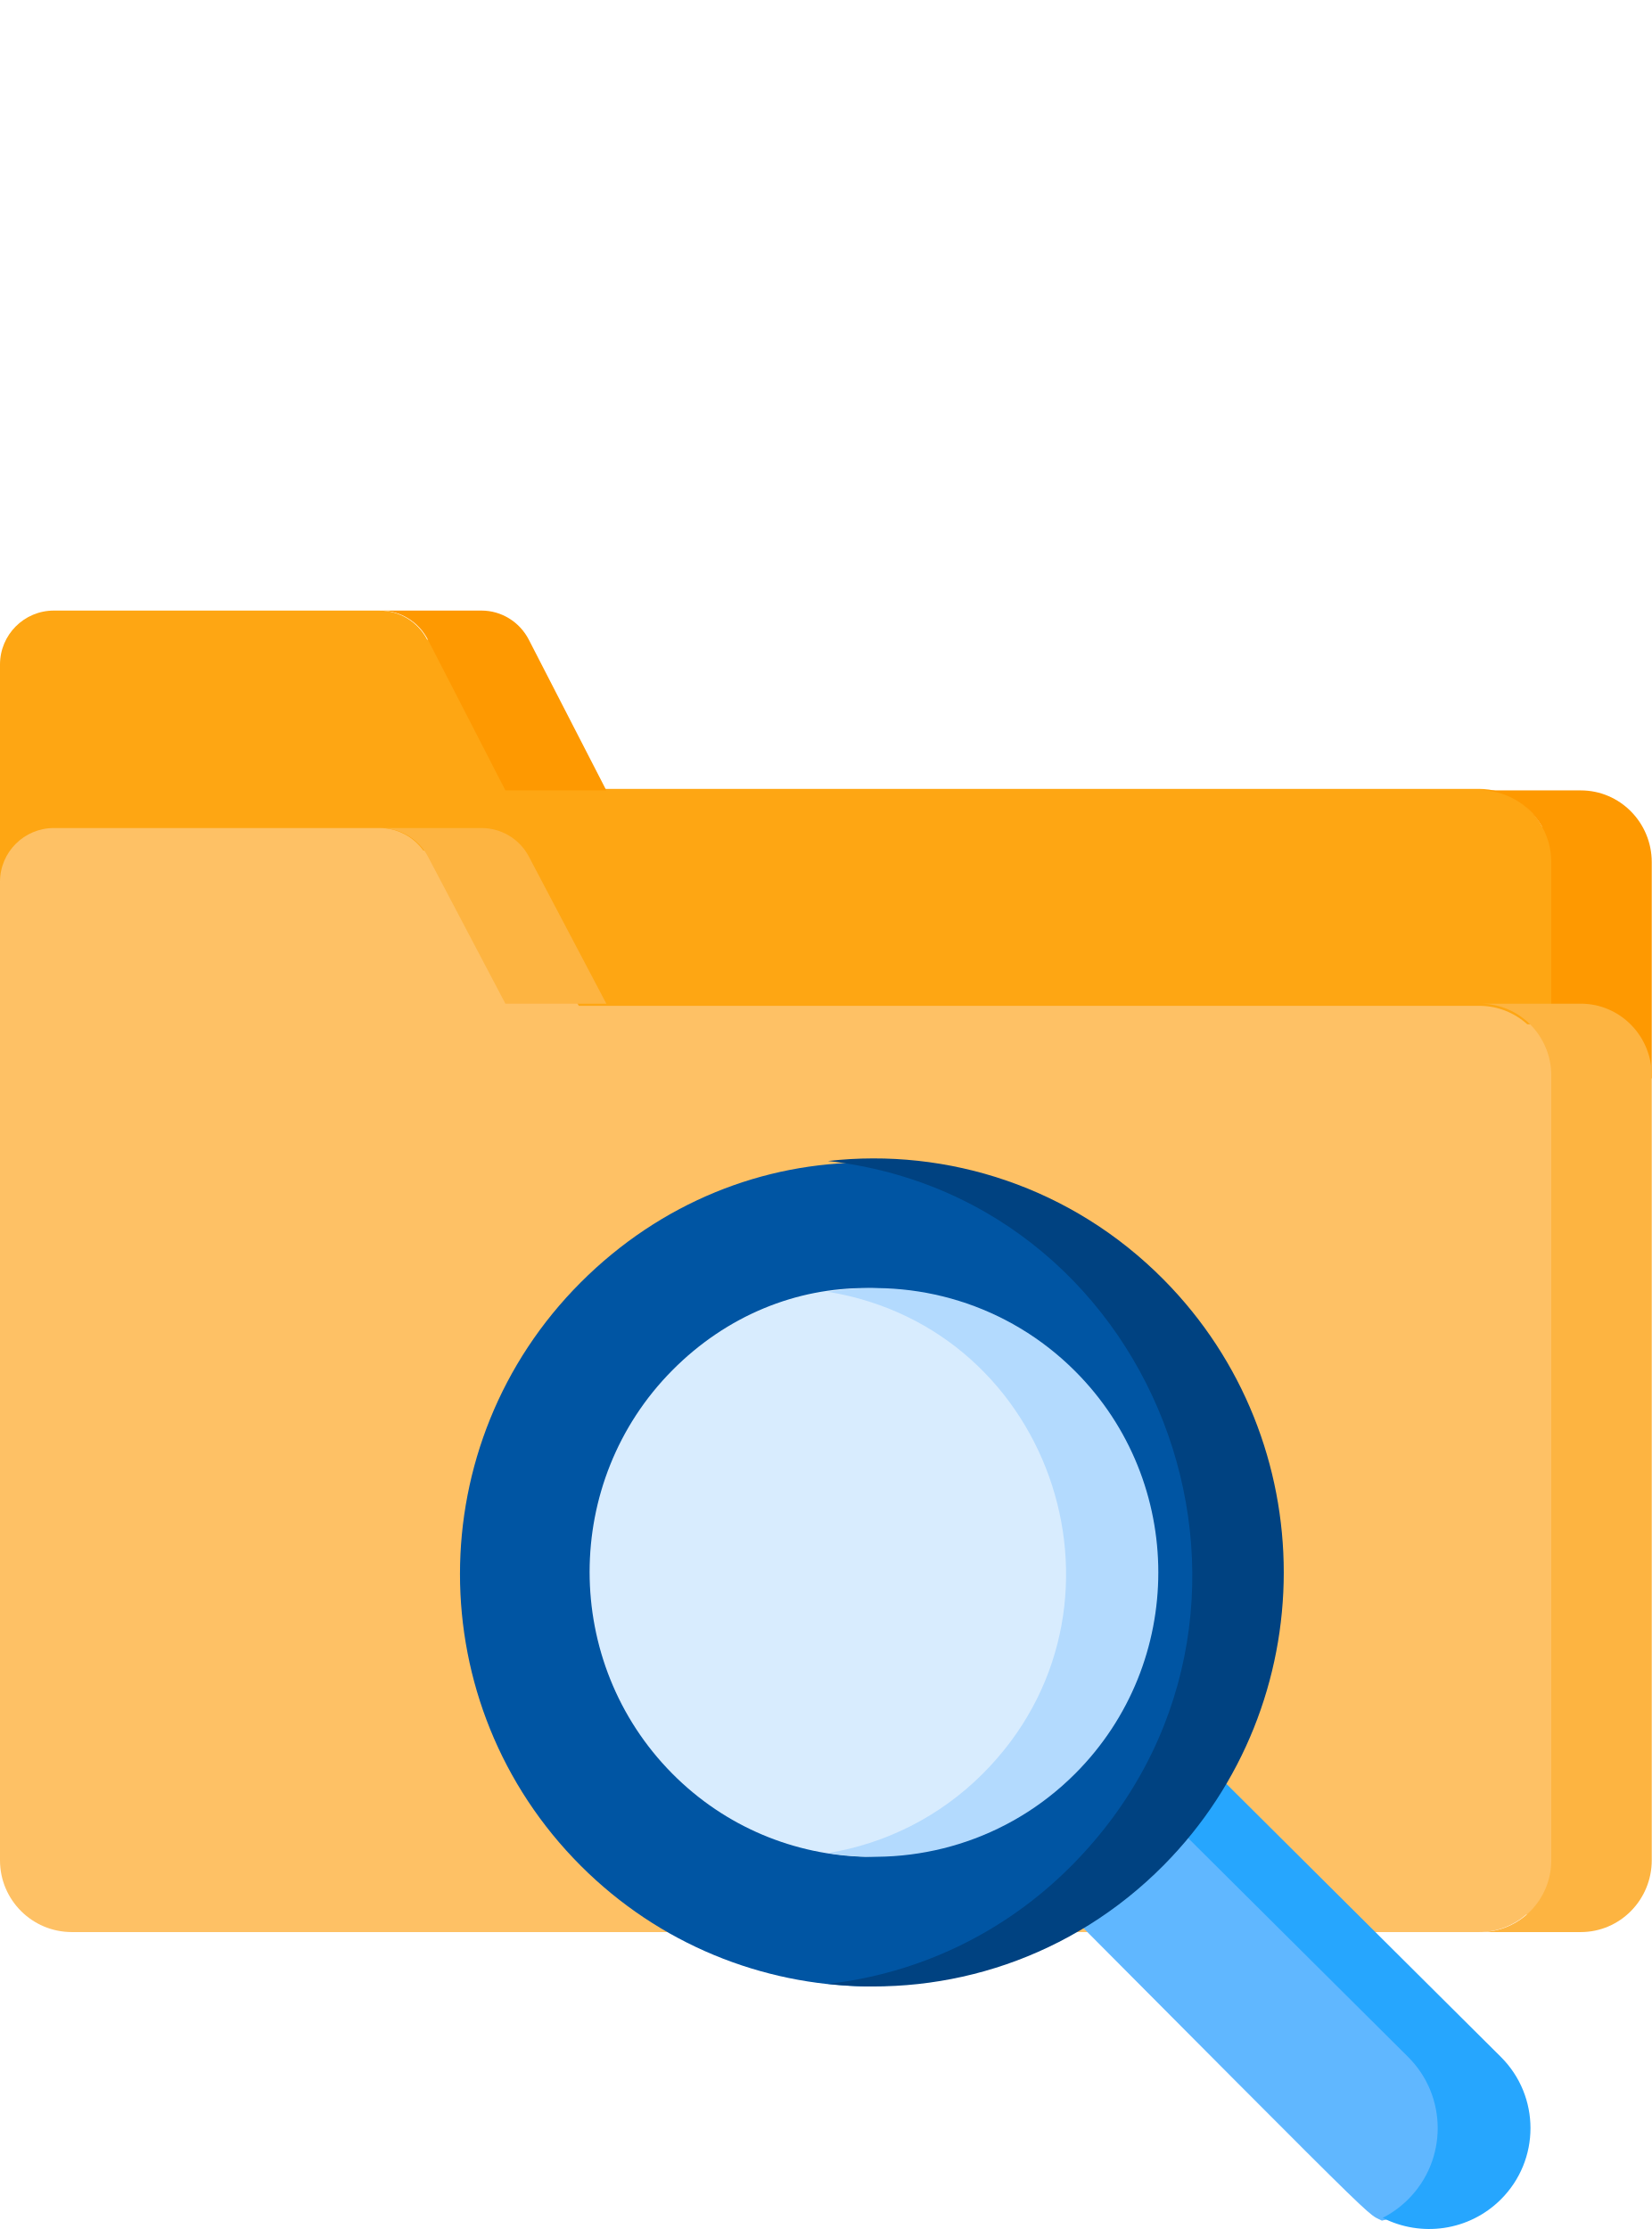
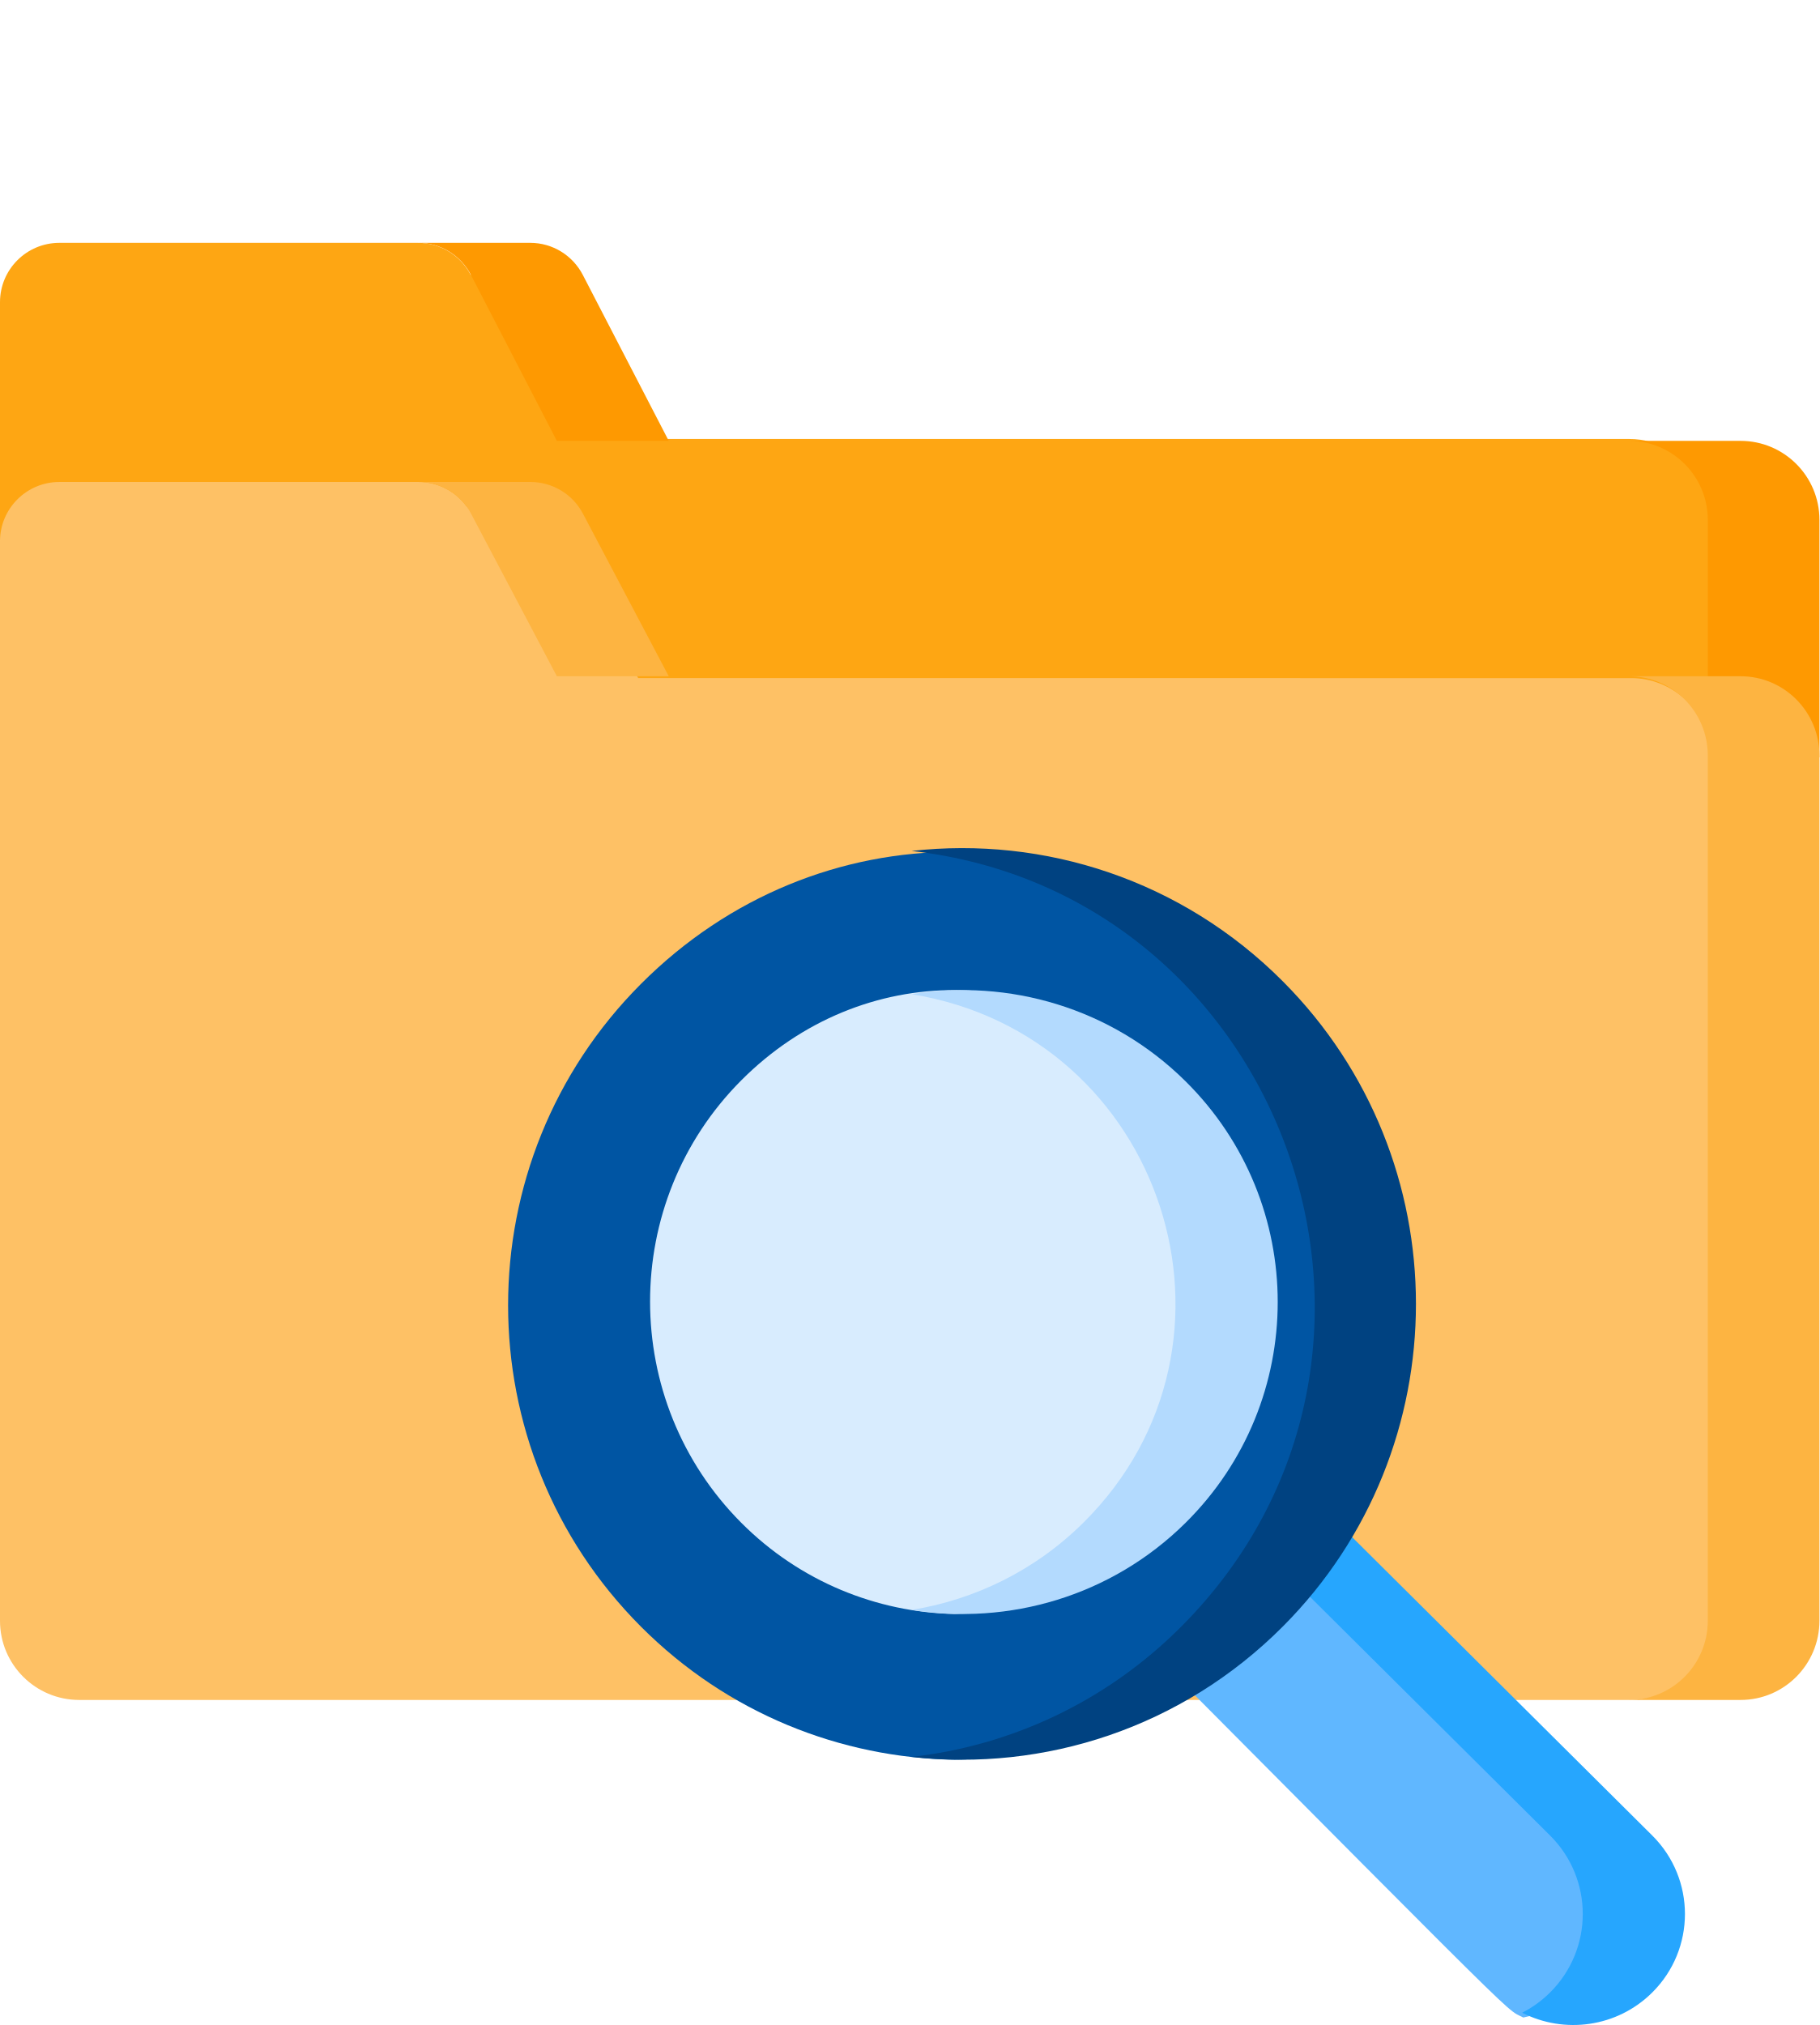
- <svg xmlns="http://www.w3.org/2000/svg" width="395" height="533" viewBox="0 0 395 533" fill="none">
-   <path d="M368.777 197.683C365.875 192.296 360.19 188.634 353.648 188.634C344.67 188.634 151.826 188.634 135.348 188.634L114.091 152.949H102.158L102.143 152.919C99.92 148.666 95.521 146 90.726 146H12.885C5.769 146.001 0 151.776 0 158.9V210.582L9.143 221.748V437.997C11.542 439.271 14.275 440 17.18 440H386V197.683H368.777Z" fill="#FEA613" />
-   <path d="M385.966 440V268.965L395 257.78C395 229.557 395 208.758 395 206.173C395 196.688 387.4 189 378.025 189H354C363.376 189 370.975 196.688 370.975 206.173V440H385.966Z" fill="#FE9901" />
-   <path d="M102.332 152.978L120.863 189H145L126.469 152.978C124.262 148.689 119.896 146 115.136 146H91C95.759 146.001 100.126 148.689 102.332 152.978V152.978Z" fill="#FE9901" />
-   <path d="M138.404 240.513L117.962 203.367H101.228C98.83 200.028 94.944 198 90.755 198H12.889C5.771 198 0 203.759 0 210.862V444.85C0 454.322 7.694 462 17.186 462H353.757C358.061 462 361.987 460.409 365.002 457.799H380V244.926H365.236C362.192 242.192 358.176 240.514 353.758 240.514L138.404 240.513Z" fill="#FEC165" />
-   <path d="M378.025 240H354C363.375 240 370.975 247.695 370.975 257.189V444.811C370.975 454.305 363.376 462 354 462H378.025C387.4 462 395 454.305 395 444.811V257.189C395 247.695 387.4 240 378.025 240V240Z" fill="#FDB441" />
-   <path d="M102.333 204.816L120.864 240H145L126.469 204.816C124.263 200.626 119.896 198 115.136 198H91C95.76 198.001 100.126 200.626 102.333 204.816Z" fill="#FDB441" />
-   <path d="M330.465 531L346.728 527.132L359 505.676L213.057 358L185.162 385.999C184.946 386.216 184.946 386.567 185.162 386.784C335.503 537.683 325.663 528.519 330.465 531V531Z" fill="#60B7FF" />
-   <path d="M358.899 491.832L218.488 352.162C218.27 351.946 217.917 351.946 217.7 352.162L207 362.805L336.711 491.832C346.18 501.25 346.18 516.52 336.711 525.939C334.886 527.755 332.84 529.217 330.661 530.333C339.782 535.003 351.256 533.541 358.899 525.939C368.367 516.52 368.367 501.25 358.899 491.832V491.832Z" fill="#26A6FE" />
-   <path d="M138.875 306.649C100.375 345.166 100.375 407.615 138.875 446.132C157.722 464.987 182.301 474.605 207 475C231.699 474.605 256.279 464.986 275.125 446.132C313.625 407.615 313.625 345.166 275.125 306.649C237.172 268.68 177.286 268.221 138.875 306.649Z" fill="#0055A3" />
-   <path d="M278.286 305.992C256.35 283.839 226.605 274.385 198 277.618C278.811 286.751 314.709 387.077 256.356 446.008C240.007 462.519 219.32 471.973 198 474.382C226.605 477.615 256.35 468.161 278.286 446.008C316.571 407.343 316.571 344.656 278.286 305.992Z" fill="#004281" />
-   <path d="M160.762 327.682C134.413 354.264 134.413 397.517 160.762 424.101C173.535 436.988 190.192 443.608 206.968 444C266.214 442.616 295.095 369.975 253.174 327.682C227.424 301.703 187.034 301.177 160.762 327.682V327.682Z" fill="#D8ECFE" />
-   <path d="M257.117 327.882C241.05 311.802 218.879 305.486 198 308.897C252.44 317.793 274.118 385.006 235.038 424.118C224.595 434.569 211.57 440.886 198 443.103C218.879 446.514 241.05 440.198 257.117 424.118C283.627 397.586 283.628 354.415 257.117 327.882Z" fill="#B3DAFE" />
+ <svg xmlns="http://www.w3.org/2000/svg" width="487" height="542" viewBox="0 0 487 542" fill="none">
+   <path d="M454.762 128.637C451.183 122.004 444.172 117.495 436.104 117.495C425.034 117.495 187.226 117.495 166.906 117.495L140.692 73.557H125.978L125.959 73.519C123.218 68.283 117.793 65 111.88 65H15.89C7.114 65.001 0 72.112 0 80.883V144.519L11.275 158.267V424.534C14.233 426.103 17.604 427 21.186 427H476V128.637H454.762Z" fill="#FEA613" />
+   <path d="M475.763 427V216.443L487 202.673C487 167.928 487 142.323 487 139.142C487 127.465 477.547 118 465.885 118H436C447.662 118 457.115 127.465 457.115 139.142V427H475.763Z" fill="#FE9901" />
+   <path d="M126.06 73.601L149.053 118H179L156.008 73.601C153.27 68.314 147.852 65 141.946 65H112C117.905 65.001 123.323 68.314 126.06 73.601V73.601Z" fill="#FE9901" />
+   <path d="M170.82 181.497L145.59 135.628H124.937C121.977 131.505 117.181 129 112.011 129H15.908C7.122 129 0 136.111 0 144.883V433.823C0 445.519 9.496 455 21.21 455H436.61C441.923 455 446.768 453.036 450.49 449.813H469V186.947H450.778C447.021 183.571 442.065 181.498 436.612 181.498L170.82 181.497Z" fill="#FEC165" />
+   <path d="M465.885 181H436C447.661 181 457.115 190.498 457.115 202.216V433.784C457.115 445.502 447.662 455 436 455H465.885C477.546 455 487 445.502 487 433.784V202.216C487 190.498 477.547 181 465.885 181V181Z" fill="#FDB441" />
+   <path d="M126.061 137.439L149.053 181H179L156.008 137.439C153.27 132.252 147.853 129 141.947 129H112C117.906 129.001 123.324 132.252 126.061 137.439Z" fill="#FDB441" />
+   <path d="M407.741 540L427.837 535.216L443 508.675L262.668 326L228.2 360.634C227.933 360.903 227.933 361.338 228.2 361.606C413.966 548.267 401.807 536.931 407.741 540V540Z" fill="#60B7FF" />
+   <path d="M442.247 491.279L269.162 319.2C268.893 318.933 268.458 318.933 268.189 319.2L255 332.313L414.896 491.279C426.568 502.883 426.568 521.696 414.896 533.3C412.645 535.538 410.123 537.339 407.438 538.714C418.681 544.468 432.825 542.667 442.247 533.3C453.918 521.696 453.918 502.883 442.247 491.279V491.279Z" fill="#26A6FE" />
+   <path d="M171.573 263.339C124.142 310.849 124.142 387.88 171.573 435.391C194.792 458.648 225.072 470.513 255.5 471C285.928 470.513 316.209 458.648 339.427 435.391C386.858 387.88 386.858 310.849 339.427 263.339C292.671 216.504 218.894 215.938 171.573 263.339Z" fill="#0055A3" />
+   <path d="M343.437 262.728C316.269 235.428 279.428 223.777 244 227.761C344.087 239.016 388.548 362.651 316.275 435.272C296.027 455.619 270.405 467.269 244 470.239C279.428 474.223 316.269 462.572 343.437 435.272C390.854 387.625 390.854 310.374 343.437 262.728Z" fill="#004281" />
+   <path d="M198.402 289.168C165.866 321.81 165.866 374.922 198.402 407.565C214.176 423.389 234.745 431.519 255.46 432C328.621 430.3 364.283 341.101 312.518 289.169C280.72 257.267 230.844 256.622 198.402 289.168V289.168Z" fill="#D8ECFE" />
+   <path d="M317.335 289.414C297.404 269.668 269.9 261.912 244 266.102C311.534 277.025 338.425 359.559 289.946 407.586C276.992 420.42 260.834 428.176 244 430.898C269.9 435.088 297.404 427.332 317.335 407.586C350.221 375.007 350.222 321.995 317.335 289.414Z" fill="#B3DAFE" />
</svg>
